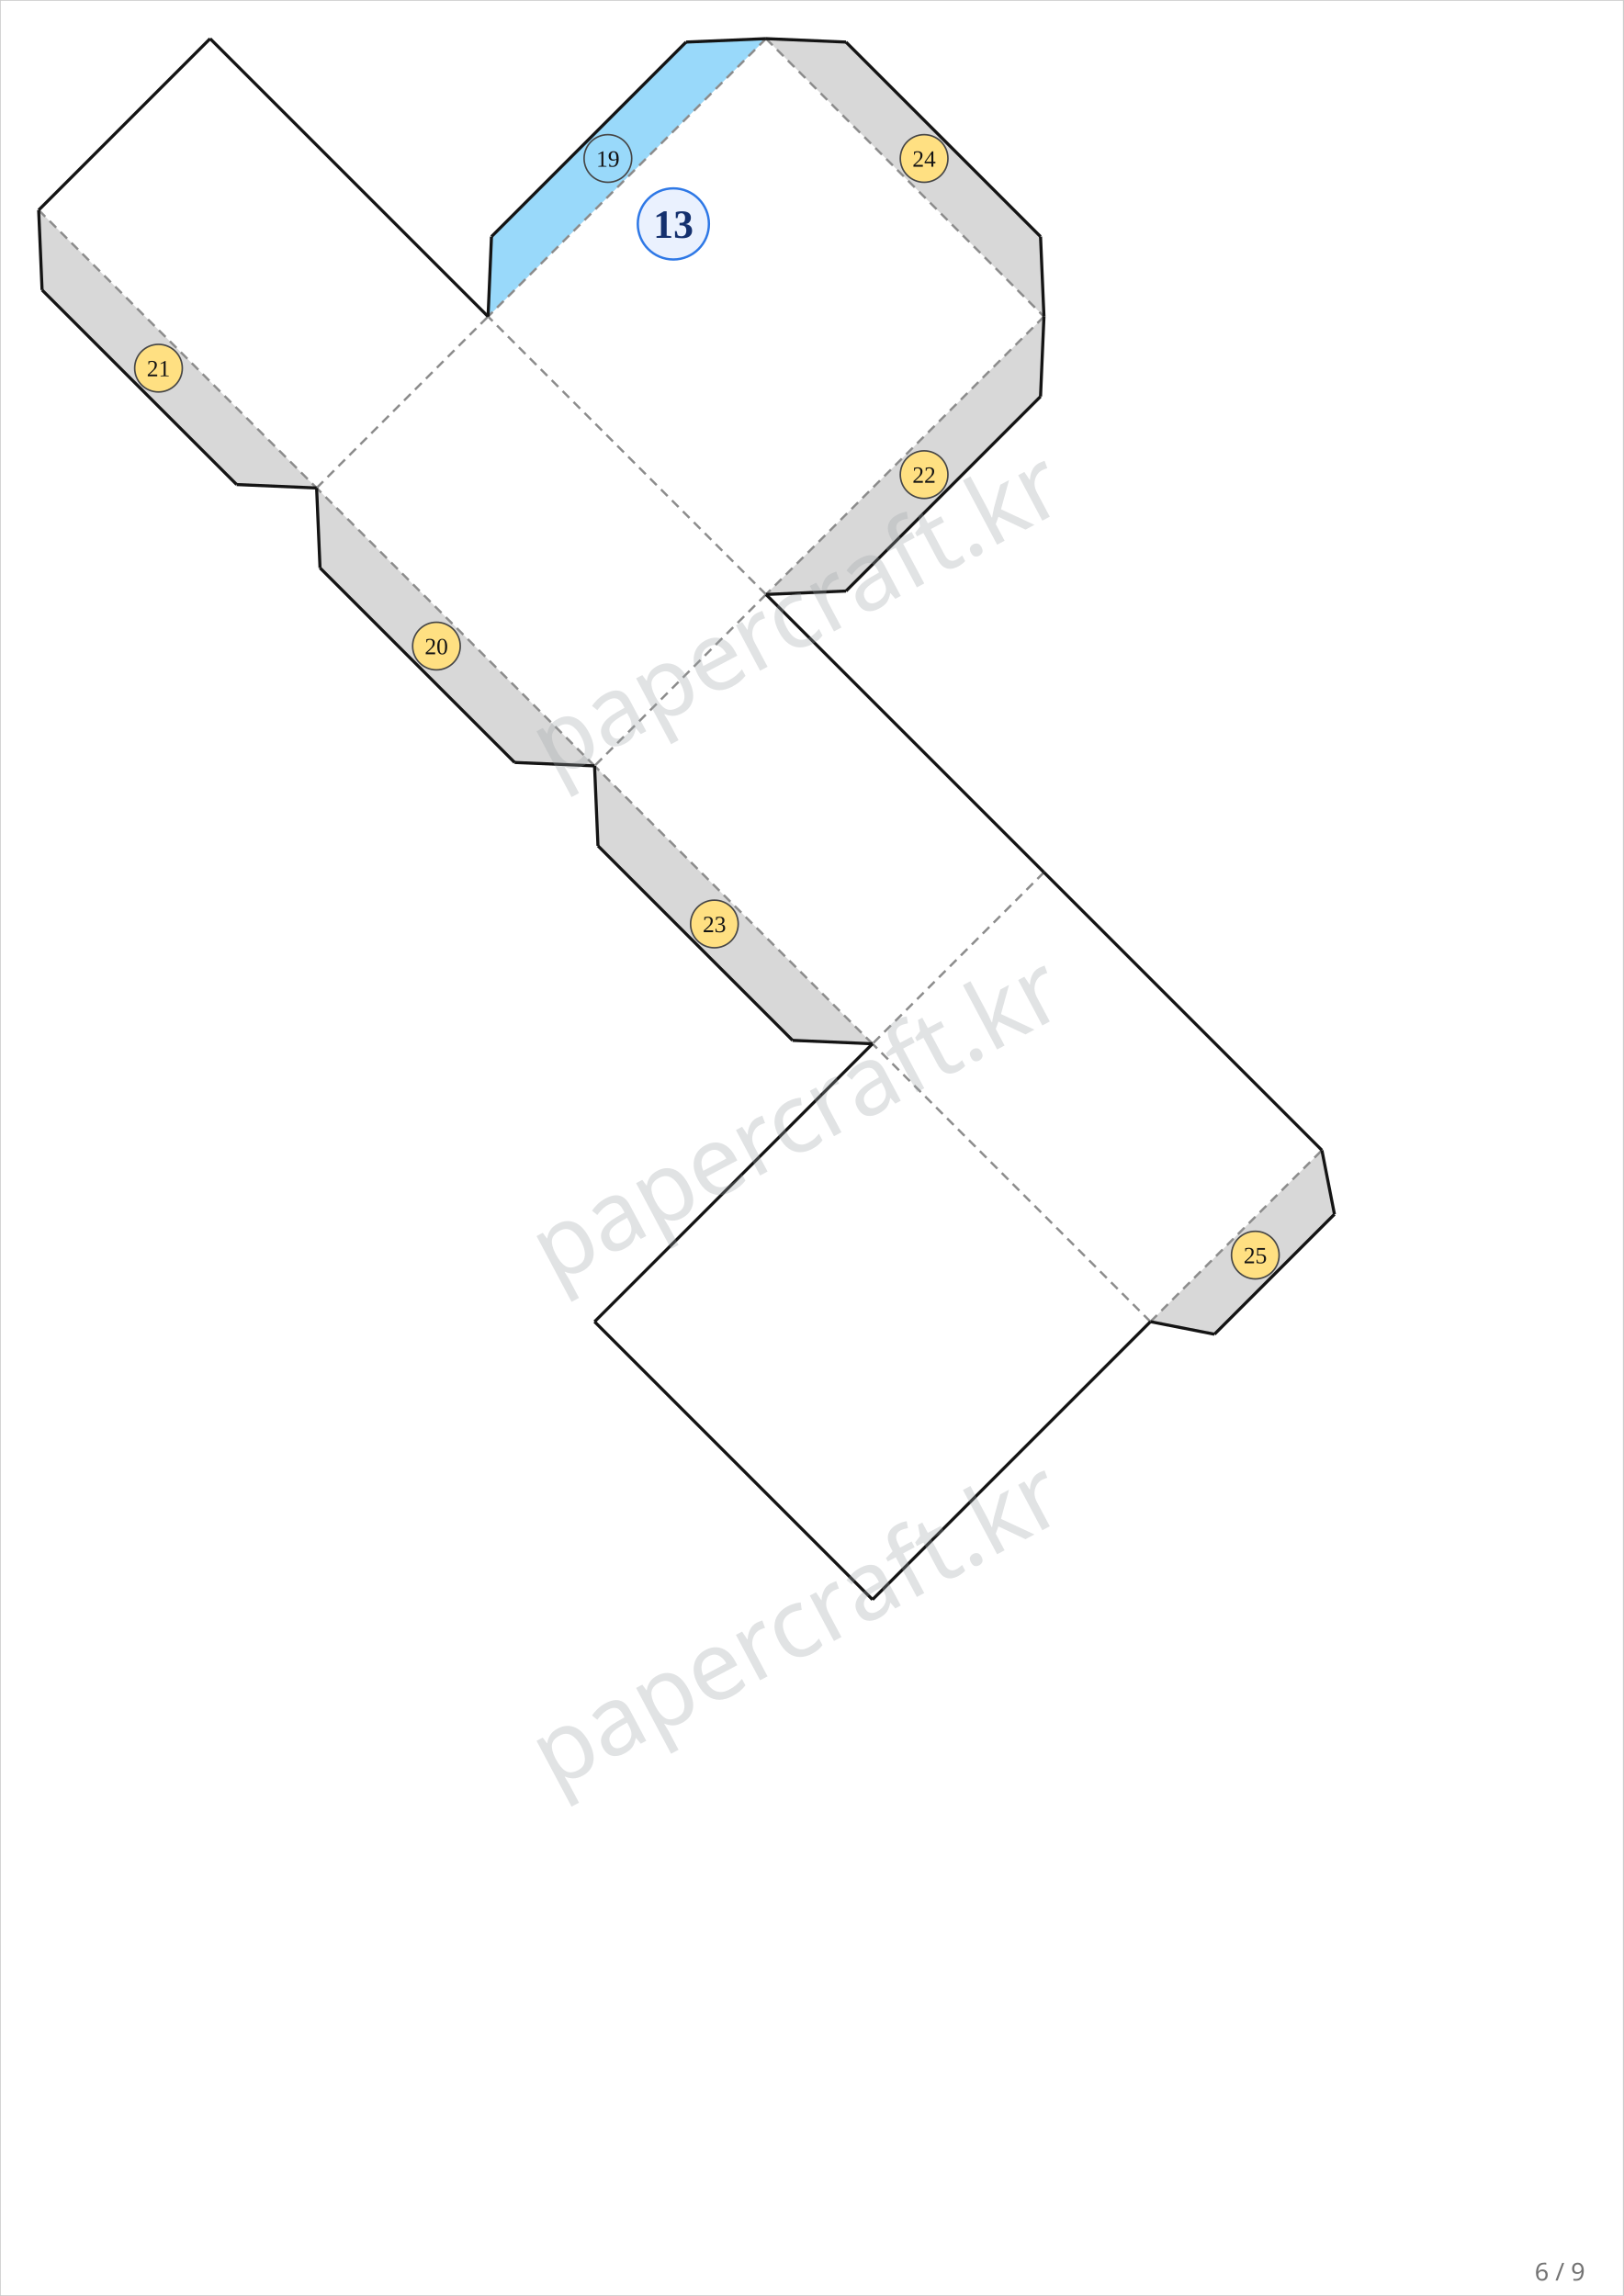
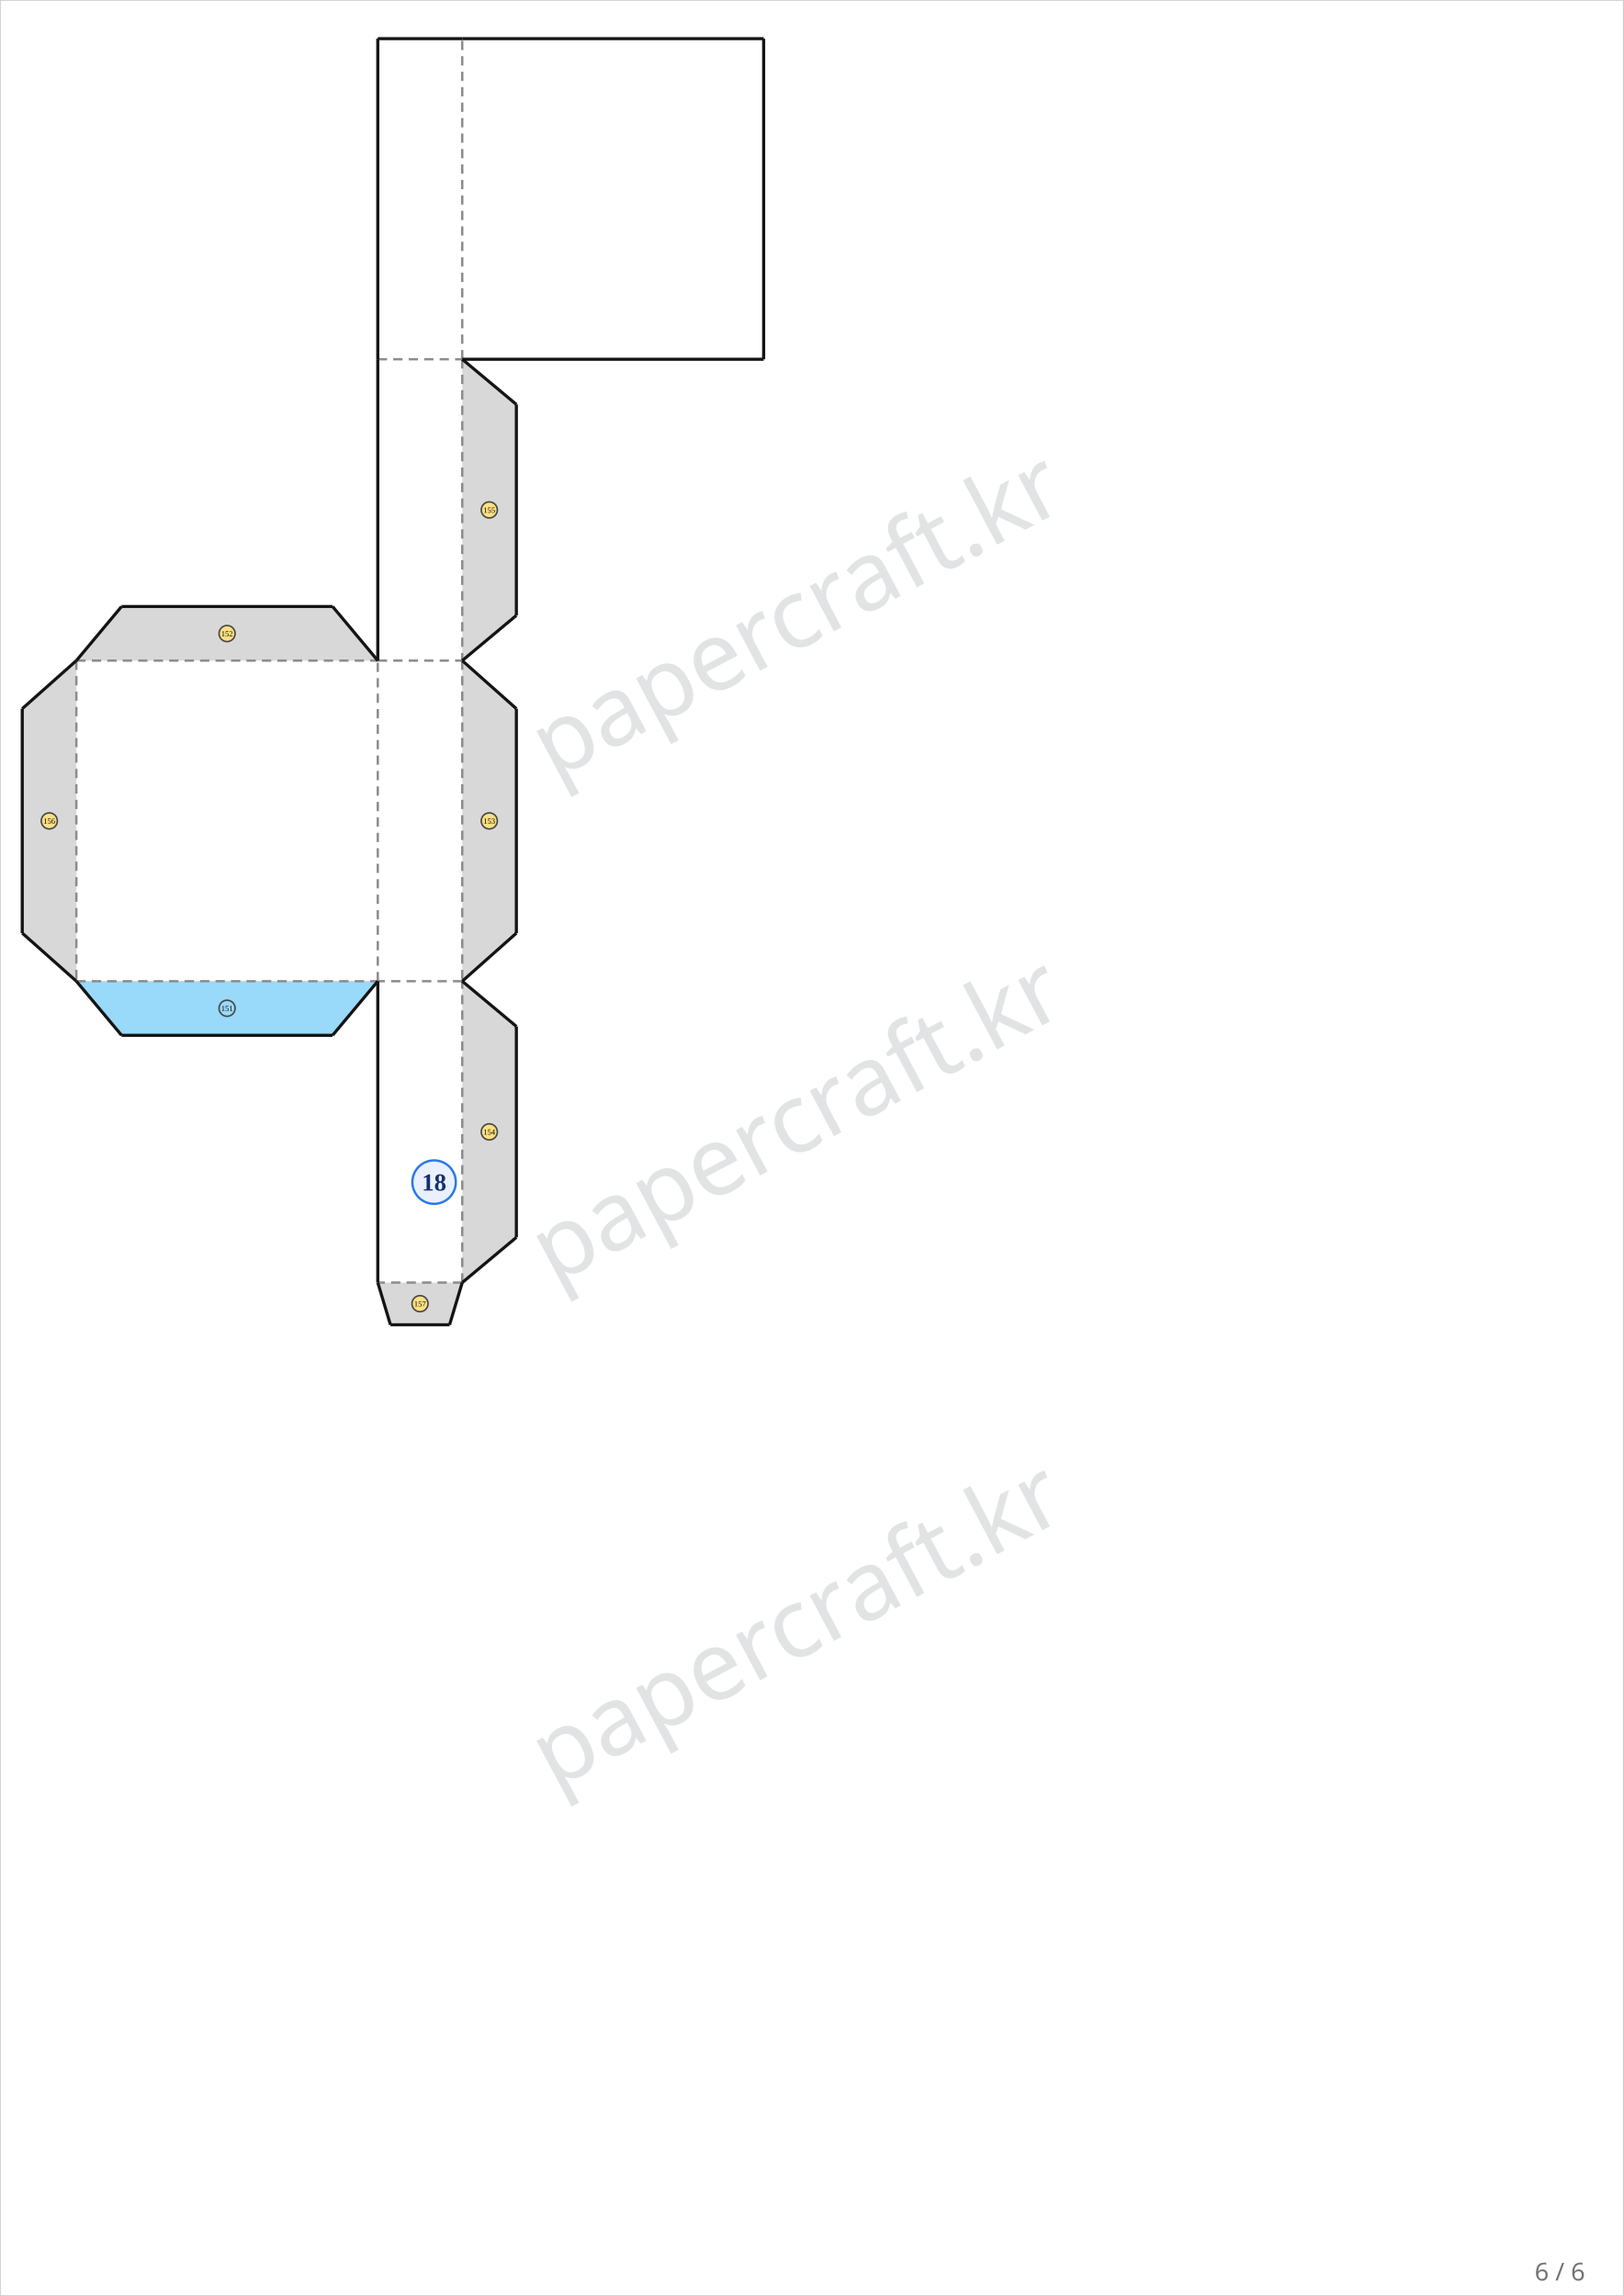
<svg xmlns="http://www.w3.org/2000/svg" width="210.00mm" height="297.00mm" viewBox="0 0 210.00 297.00">
  <rect x="0" y="0" width="210.00" height="297.00" fill="#ffffff" stroke="#cccccc" stroke-width="0.2" />
-   <polygon points="63.123,40.948 63.565,30.606 88.729,5.442 99.071,5.0" fill="rgb(216,216,216)" />
-   <polygon points="40.948,63.123 41.39,73.465 66.554,98.628 76.896,99.071" fill="rgb(216,216,216)" />
-   <polygon points="40.948,63.123 30.606,62.68 5.442,37.517 5.0,27.175" fill="rgb(216,216,216)" />
-   <polygon points="99.071,76.896 109.413,76.454 134.576,51.29 135.019,40.948" fill="rgb(216,216,216)" />
-   <polygon points="76.896,99.071 77.338,109.413 102.502,134.576 112.844,135.019" fill="rgb(216,216,216)" />
-   <polygon points="135.019,40.948 134.576,30.606 109.413,5.442 99.071,5.0" fill="rgb(216,216,216)" />
-   <polygon points="170.967,148.792 172.59,157.068 157.068,172.59 148.792,170.967" fill="rgb(216,216,216)" />
-   <polygon points="63.123,40.948 63.565,30.606 88.729,5.442 99.071,5.0" fill="#99d9fa" />
-   <line x1="40.948" y1="63.123" x2="63.123" y2="40.948" stroke="#8c8c8c" stroke-width="0.3" stroke-dasharray="1.2,0.8" />
-   <line x1="99.071" y1="76.896" x2="63.123" y2="40.948" stroke="#8c8c8c" stroke-width="0.3" stroke-dasharray="1.2,0.8" />
-   <line x1="99.071" y1="76.896" x2="76.896" y2="99.071" stroke="#8c8c8c" stroke-width="0.3" stroke-dasharray="1.2,0.8" />
-   <line x1="135.019" y1="112.844" x2="112.844" y2="135.019" stroke="#8c8c8c" stroke-width="0.3" stroke-dasharray="1.2,0.8" />
-   <line x1="148.792" y1="170.967" x2="112.844" y2="135.019" stroke="#8c8c8c" stroke-width="0.3" stroke-dasharray="1.2,0.8" />
-   <line x1="99.071" y1="5.0" x2="63.123" y2="40.948" stroke="#8c8c8c" stroke-width="0.3" stroke-dasharray="1.2,0.8" />
-   <line x1="76.896" y1="99.071" x2="40.948" y2="63.123" stroke="#8c8c8c" stroke-width="0.3" stroke-dasharray="1.2,0.8" />
-   <line x1="5.0" y1="27.175" x2="40.948" y2="63.123" stroke="#8c8c8c" stroke-width="0.3" stroke-dasharray="1.2,0.8" />
-   <line x1="135.019" y1="40.948" x2="99.071" y2="76.896" stroke="#8c8c8c" stroke-width="0.3" stroke-dasharray="1.2,0.8" />
-   <line x1="112.844" y1="135.019" x2="76.896" y2="99.071" stroke="#8c8c8c" stroke-width="0.3" stroke-dasharray="1.2,0.8" />
-   <line x1="99.071" y1="5.0" x2="135.019" y2="40.948" stroke="#8c8c8c" stroke-width="0.3" stroke-dasharray="1.2,0.8" />
-   <line x1="148.792" y1="170.967" x2="170.967" y2="148.792" stroke="#8c8c8c" stroke-width="0.3" stroke-dasharray="1.2,0.8" />
-   <line x1="27.175" y1="5.0" x2="63.123" y2="40.948" stroke="#141414" stroke-width="0.4" />
-   <line x1="112.844" y1="206.915" x2="76.896" y2="170.967" stroke="#141414" stroke-width="0.4" />
-   <line x1="148.792" y1="170.967" x2="112.844" y2="206.915" stroke="#141414" stroke-width="0.4" />
-   <line x1="99.071" y1="76.896" x2="135.019" y2="112.844" stroke="#141414" stroke-width="0.4" />
-   <line x1="76.896" y1="170.967" x2="112.844" y2="135.019" stroke="#141414" stroke-width="0.4" />
-   <line x1="135.019" y1="112.844" x2="170.967" y2="148.792" stroke="#141414" stroke-width="0.4" />
-   <line x1="5.0" y1="27.175" x2="27.175" y2="5.0" stroke="#141414" stroke-width="0.4" />
-   <line x1="63.123" y1="40.948" x2="63.565" y2="30.606" stroke="#141414" stroke-width="0.4" />
-   <line x1="63.565" y1="30.606" x2="88.729" y2="5.442" stroke="#141414" stroke-width="0.4" />
-   <line x1="88.729" y1="5.442" x2="99.071" y2="5.0" stroke="#141414" stroke-width="0.4" />
-   <line x1="40.948" y1="63.123" x2="41.39" y2="73.465" stroke="#141414" stroke-width="0.4" />
-   <line x1="41.39" y1="73.465" x2="66.554" y2="98.628" stroke="#141414" stroke-width="0.4" />
-   <line x1="66.554" y1="98.628" x2="76.896" y2="99.071" stroke="#141414" stroke-width="0.4" />
-   <line x1="40.948" y1="63.123" x2="30.606" y2="62.68" stroke="#141414" stroke-width="0.4" />
-   <line x1="30.606" y1="62.68" x2="5.442" y2="37.517" stroke="#141414" stroke-width="0.4" />
-   <line x1="5.442" y1="37.517" x2="5.0" y2="27.175" stroke="#141414" stroke-width="0.4" />
-   <line x1="99.071" y1="76.896" x2="109.413" y2="76.454" stroke="#141414" stroke-width="0.4" />
-   <line x1="109.413" y1="76.454" x2="134.576" y2="51.29" stroke="#141414" stroke-width="0.4" />
-   <line x1="134.576" y1="51.29" x2="135.019" y2="40.948" stroke="#141414" stroke-width="0.4" />
-   <line x1="76.896" y1="99.071" x2="77.338" y2="109.413" stroke="#141414" stroke-width="0.4" />
-   <line x1="77.338" y1="109.413" x2="102.502" y2="134.576" stroke="#141414" stroke-width="0.4" />
-   <line x1="102.502" y1="134.576" x2="112.844" y2="135.019" stroke="#141414" stroke-width="0.4" />
-   <line x1="135.019" y1="40.948" x2="134.576" y2="30.606" stroke="#141414" stroke-width="0.4" />
-   <line x1="134.576" y1="30.606" x2="109.413" y2="5.442" stroke="#141414" stroke-width="0.4" />
-   <line x1="109.413" y1="5.442" x2="99.071" y2="5.0" stroke="#141414" stroke-width="0.4" />
-   <line x1="170.967" y1="148.792" x2="172.59" y2="157.068" stroke="#141414" stroke-width="0.4" />
-   <line x1="172.59" y1="157.068" x2="157.068" y2="172.59" stroke="#141414" stroke-width="0.4" />
-   <line x1="157.068" y1="172.59" x2="148.792" y2="170.967" stroke="#141414" stroke-width="0.4" />
-   <circle cx="78.622" cy="20.499" r="3.08" fill="#99d9fa" stroke="#464646" stroke-width="0.2" />
-   <text x="78.622" y="21.56" font-size="3.02" text-anchor="middle" fill="#141414">19</text>
-   <circle cx="56.447" cy="83.572" r="3.08" fill="#ffe082" stroke="#464646" stroke-width="0.2" />
-   <text x="56.447" y="84.63" font-size="3.02" text-anchor="middle" fill="#141414">20</text>
-   <circle cx="20.499" cy="47.624" r="3.08" fill="#ffe082" stroke="#464646" stroke-width="0.2" />
-   <text x="20.499" y="48.68" font-size="3.02" text-anchor="middle" fill="#141414">21</text>
-   <circle cx="119.52" cy="61.397" r="3.08" fill="#ffe082" stroke="#464646" stroke-width="0.2" />
-   <text x="119.52" y="62.45" font-size="3.02" text-anchor="middle" fill="#141414">22</text>
-   <circle cx="92.395" cy="119.52" r="3.08" fill="#ffe082" stroke="#464646" stroke-width="0.2" />
-   <text x="92.395" y="120.58" font-size="3.02" text-anchor="middle" fill="#141414">23</text>
-   <circle cx="119.52" cy="20.499" r="3.08" fill="#ffe082" stroke="#464646" stroke-width="0.2" />
-   <text x="119.52" y="21.56" font-size="3.02" text-anchor="middle" fill="#141414">24</text>
-   <circle cx="162.354" cy="162.354" r="3.08" fill="#ffe082" stroke="#464646" stroke-width="0.2" />
-   <text x="162.354" y="163.41" font-size="3.02" text-anchor="middle" fill="#141414">25</text>
-   <circle cx="87.088" cy="28.965" r="4.60" fill="#eaf1fe" stroke="#2e78e6" stroke-width="0.3" />
-   <text x="87.088" y="30.77" font-size="5.20" text-anchor="middle" fill="#14306e" font-weight="bold">13</text>
-   <text x="205.0" y="295.0" font-size="3.2" text-anchor="end" fill="#737373" font-family="sans-serif">6 / 9</text>
+   <polygon points="48.86,126.924 43.012,133.924 15.724,133.924 9.877,126.924" fill="rgb(216,216,216)" />
+   <polygon points="48.86,85.454 43.012,78.454 15.724,78.454 9.877,85.454" fill="rgb(216,216,216)" />
+   <polygon points="59.784,126.924 66.784,120.704 66.784,91.674 59.784,85.454" fill="rgb(216,216,216)" />
+   <polygon points="59.784,126.924 66.784,132.772 66.784,160.06 59.784,165.907" fill="rgb(216,216,216)" />
+   <polygon points="59.784,85.454 66.784,79.606 66.784,52.318 59.784,46.471" fill="rgb(216,216,216)" />
+   <polygon points="9.877,126.924 2.877,120.704 2.877,91.674 9.877,85.454" fill="rgb(216,216,216)" />
+   <polygon points="48.86,165.907 50.498,171.369 58.145,171.369 59.784,165.907" fill="rgb(216,216,216)" />
+   <polygon points="48.86,126.924 43.012,133.924 15.724,133.924 9.877,126.924" fill="#99d9fa" />
+   <line x1="48.86" y1="126.924" x2="48.86" y2="85.454" stroke="#8c8c8c" stroke-width="0.3" stroke-dasharray="1.2,0.8" />
+   <line x1="59.784" y1="126.924" x2="48.86" y2="126.924" stroke="#8c8c8c" stroke-width="0.3" stroke-dasharray="1.2,0.8" />
+   <line x1="48.86" y1="85.454" x2="59.784" y2="85.454" stroke="#8c8c8c" stroke-width="0.3" stroke-dasharray="1.2,0.8" />
+   <line x1="48.86" y1="46.471" x2="59.784" y2="46.471" stroke="#8c8c8c" stroke-width="0.3" stroke-dasharray="1.2,0.8" />
+   <line x1="59.784" y1="46.471" x2="59.784" y2="5.0" stroke="#8c8c8c" stroke-width="0.3" stroke-dasharray="1.2,0.8" />
+   <line x1="9.877" y1="126.924" x2="48.86" y2="126.924" stroke="#8c8c8c" stroke-width="0.3" stroke-dasharray="1.2,0.8" />
+   <line x1="9.877" y1="85.454" x2="48.86" y2="85.454" stroke="#8c8c8c" stroke-width="0.3" stroke-dasharray="1.2,0.8" />
+   <line x1="59.784" y1="85.454" x2="59.784" y2="126.924" stroke="#8c8c8c" stroke-width="0.3" stroke-dasharray="1.2,0.8" />
+   <line x1="59.784" y1="165.907" x2="59.784" y2="126.924" stroke="#8c8c8c" stroke-width="0.3" stroke-dasharray="1.2,0.8" />
+   <line x1="59.784" y1="46.471" x2="59.784" y2="85.454" stroke="#8c8c8c" stroke-width="0.3" stroke-dasharray="1.2,0.8" />
+   <line x1="9.877" y1="85.454" x2="9.877" y2="126.924" stroke="#8c8c8c" stroke-width="0.3" stroke-dasharray="1.2,0.8" />
+   <line x1="59.784" y1="165.907" x2="48.86" y2="165.907" stroke="#8c8c8c" stroke-width="0.3" stroke-dasharray="1.2,0.8" />
+   <line x1="48.86" y1="165.907" x2="48.86" y2="126.924" stroke="#141414" stroke-width="0.4" />
+   <line x1="48.86" y1="85.454" x2="48.86" y2="46.471" stroke="#141414" stroke-width="0.4" />
+   <line x1="98.767" y1="5.0" x2="98.767" y2="46.471" stroke="#141414" stroke-width="0.4" />
+   <line x1="59.784" y1="5.0" x2="98.767" y2="5.0" stroke="#141414" stroke-width="0.4" />
+   <line x1="98.767" y1="46.471" x2="59.784" y2="46.471" stroke="#141414" stroke-width="0.4" />
+   <line x1="48.86" y1="46.471" x2="48.86" y2="5.0" stroke="#141414" stroke-width="0.4" />
+   <line x1="48.86" y1="5.0" x2="59.784" y2="5.0" stroke="#141414" stroke-width="0.4" />
+   <line x1="48.86" y1="126.924" x2="43.012" y2="133.924" stroke="#141414" stroke-width="0.4" />
+   <line x1="43.012" y1="133.924" x2="15.724" y2="133.924" stroke="#141414" stroke-width="0.4" />
+   <line x1="15.724" y1="133.924" x2="9.877" y2="126.924" stroke="#141414" stroke-width="0.4" />
+   <line x1="48.86" y1="85.454" x2="43.012" y2="78.454" stroke="#141414" stroke-width="0.4" />
+   <line x1="43.012" y1="78.454" x2="15.724" y2="78.454" stroke="#141414" stroke-width="0.4" />
+   <line x1="15.724" y1="78.454" x2="9.877" y2="85.454" stroke="#141414" stroke-width="0.4" />
+   <line x1="59.784" y1="126.924" x2="66.784" y2="120.704" stroke="#141414" stroke-width="0.4" />
+   <line x1="66.784" y1="120.704" x2="66.784" y2="91.674" stroke="#141414" stroke-width="0.4" />
+   <line x1="66.784" y1="91.674" x2="59.784" y2="85.454" stroke="#141414" stroke-width="0.4" />
+   <line x1="59.784" y1="126.924" x2="66.784" y2="132.772" stroke="#141414" stroke-width="0.4" />
+   <line x1="66.784" y1="132.772" x2="66.784" y2="160.06" stroke="#141414" stroke-width="0.4" />
+   <line x1="66.784" y1="160.06" x2="59.784" y2="165.907" stroke="#141414" stroke-width="0.4" />
+   <line x1="59.784" y1="85.454" x2="66.784" y2="79.606" stroke="#141414" stroke-width="0.4" />
+   <line x1="66.784" y1="79.606" x2="66.784" y2="52.318" stroke="#141414" stroke-width="0.4" />
+   <line x1="66.784" y1="52.318" x2="59.784" y2="46.471" stroke="#141414" stroke-width="0.4" />
+   <line x1="9.877" y1="126.924" x2="2.877" y2="120.704" stroke="#141414" stroke-width="0.4" />
+   <line x1="2.877" y1="120.704" x2="2.877" y2="91.674" stroke="#141414" stroke-width="0.4" />
+   <line x1="2.877" y1="91.674" x2="9.877" y2="85.454" stroke="#141414" stroke-width="0.4" />
+   <line x1="48.86" y1="165.907" x2="50.498" y2="171.369" stroke="#141414" stroke-width="0.4" />
+   <line x1="50.498" y1="171.369" x2="58.145" y2="171.369" stroke="#141414" stroke-width="0.4" />
+   <line x1="58.145" y1="171.369" x2="59.784" y2="165.907" stroke="#141414" stroke-width="0.4" />
+   <circle cx="29.368" cy="130.424" r="1.04" fill="#99d9fa" stroke="#464646" stroke-width="0.2" />
+   <text x="29.368" y="130.78" font-size="1.02" text-anchor="middle" fill="#141414">151</text>
+   <circle cx="29.368" cy="81.954" r="1.04" fill="#ffe082" stroke="#464646" stroke-width="0.2" />
+   <text x="29.368" y="82.31" font-size="1.02" text-anchor="middle" fill="#141414">152</text>
+   <circle cx="63.284" cy="106.189" r="1.04" fill="#ffe082" stroke="#464646" stroke-width="0.2" />
+   <text x="63.284" y="106.55" font-size="1.02" text-anchor="middle" fill="#141414">153</text>
+   <circle cx="63.284" cy="146.416" r="1.04" fill="#ffe082" stroke="#464646" stroke-width="0.2" />
+   <text x="63.284" y="146.77" font-size="1.02" text-anchor="middle" fill="#141414">154</text>
+   <circle cx="63.284" cy="65.962" r="1.04" fill="#ffe082" stroke="#464646" stroke-width="0.2" />
+   <text x="63.284" y="66.32" font-size="1.02" text-anchor="middle" fill="#141414">155</text>
+   <circle cx="6.377" cy="106.189" r="1.04" fill="#ffe082" stroke="#464646" stroke-width="0.2" />
+   <text x="6.377" y="106.55" font-size="1.02" text-anchor="middle" fill="#141414">156</text>
+   <circle cx="54.322" cy="168.638" r="1.04" fill="#ffe082" stroke="#464646" stroke-width="0.2" />
+   <text x="54.322" y="169.00" font-size="1.02" text-anchor="middle" fill="#141414">157</text>
+   <circle cx="56.143" cy="152.913" r="2.81" fill="#eaf1fe" stroke="#2e78e6" stroke-width="0.3" />
+   <text x="56.143" y="154.01" font-size="3.17" text-anchor="middle" fill="#14306e" font-weight="bold">18</text>
+   <text x="205.0" y="295.0" font-size="3.2" text-anchor="end" fill="#737373" font-family="sans-serif">6 / 6</text>
  <g pointer-events="none">
    <text x="105.0" y="83.2" text-anchor="middle" font-family="sans-serif" font-size="12.4" fill="#9aa0a6" fill-opacity="0.3" transform="rotate(-28 105.0 83.2)">papercraft.kr</text>
    <text x="105.0" y="148.5" text-anchor="middle" font-family="sans-serif" font-size="12.4" fill="#9aa0a6" fill-opacity="0.3" transform="rotate(-28 105.0 148.5)">papercraft.kr</text>
    <text x="105.0" y="213.8" text-anchor="middle" font-family="sans-serif" font-size="12.4" fill="#9aa0a6" fill-opacity="0.3" transform="rotate(-28 105.0 213.8)">papercraft.kr</text>
  </g>
</svg>
